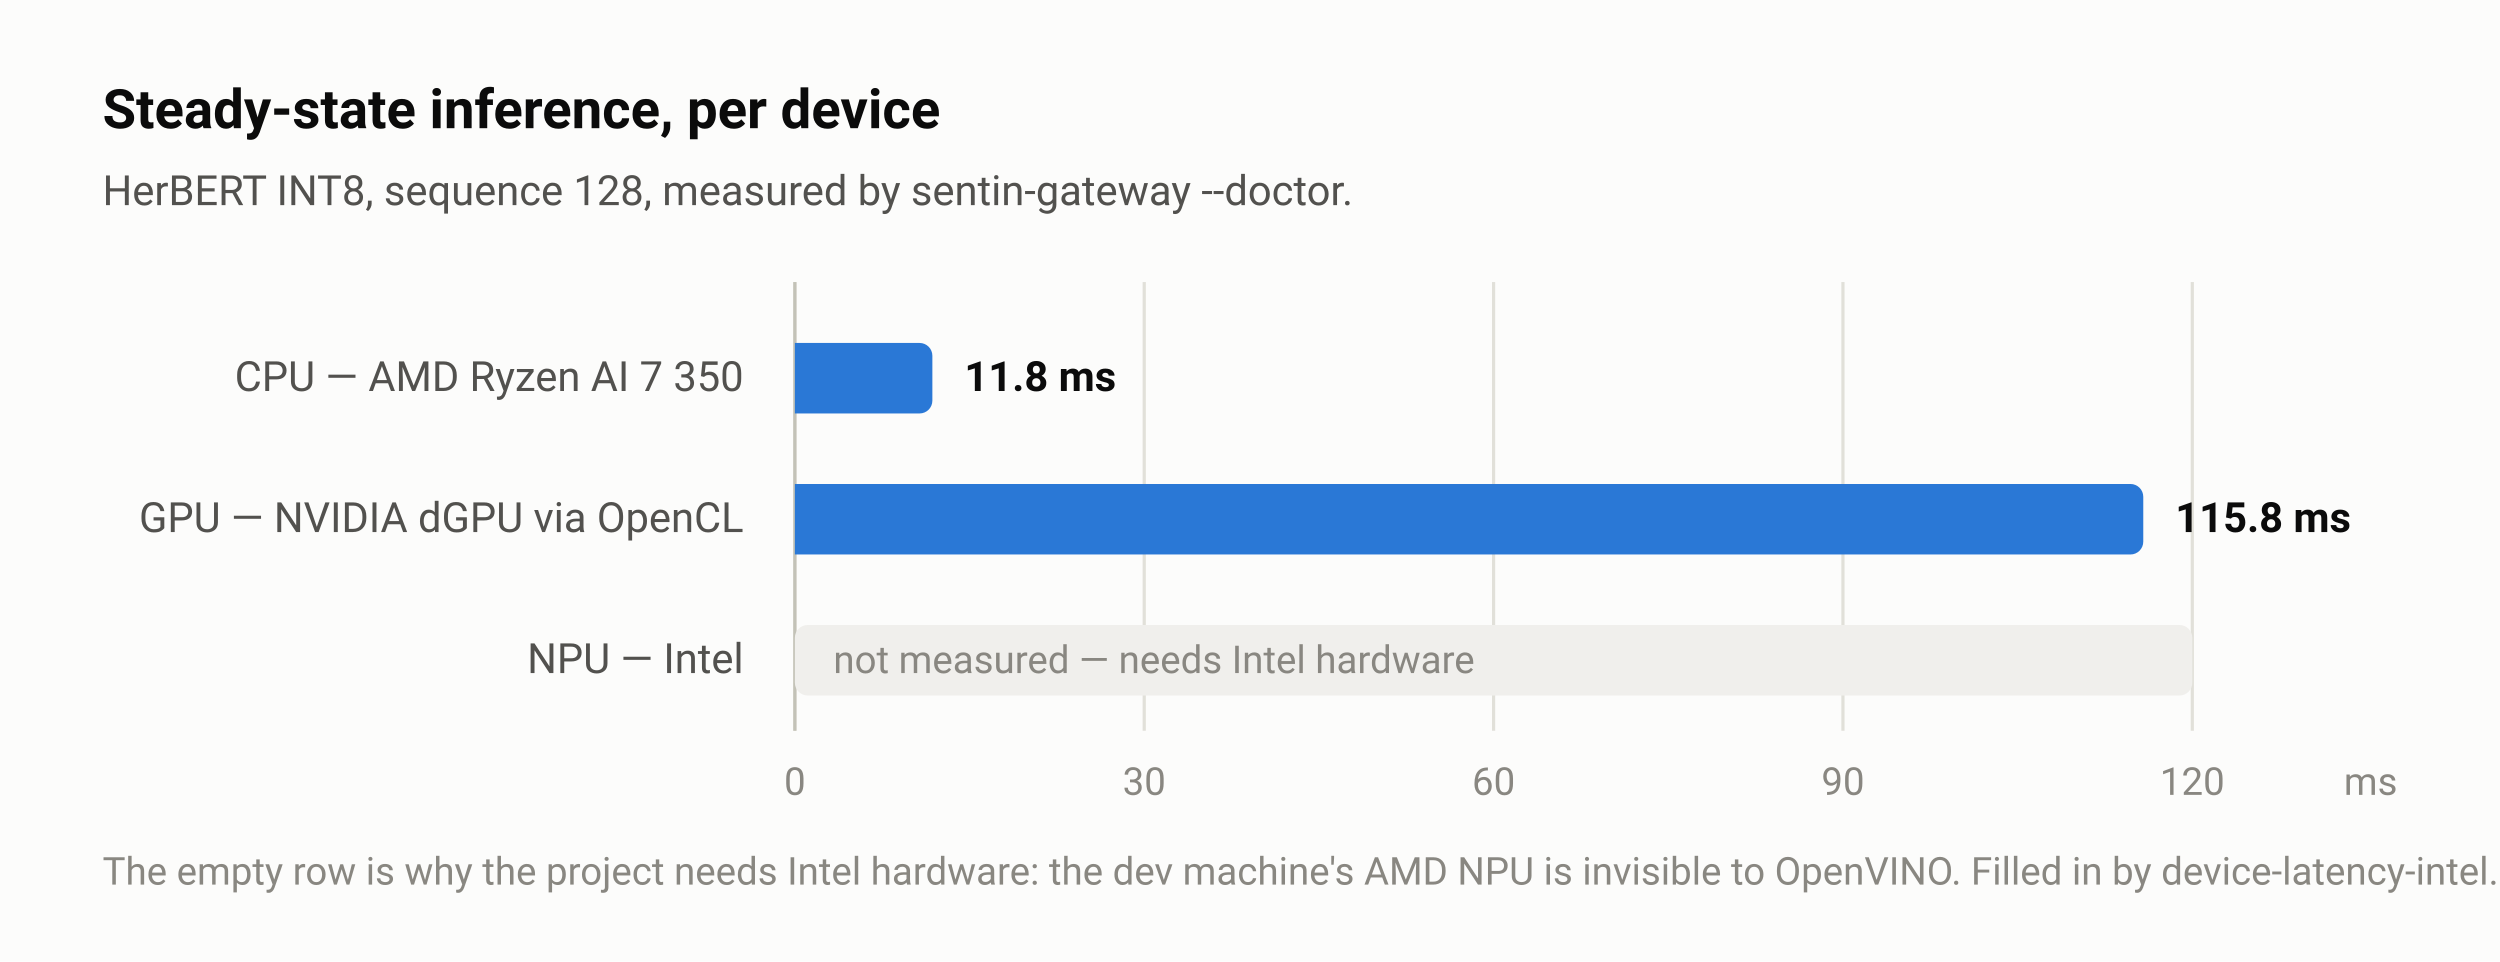
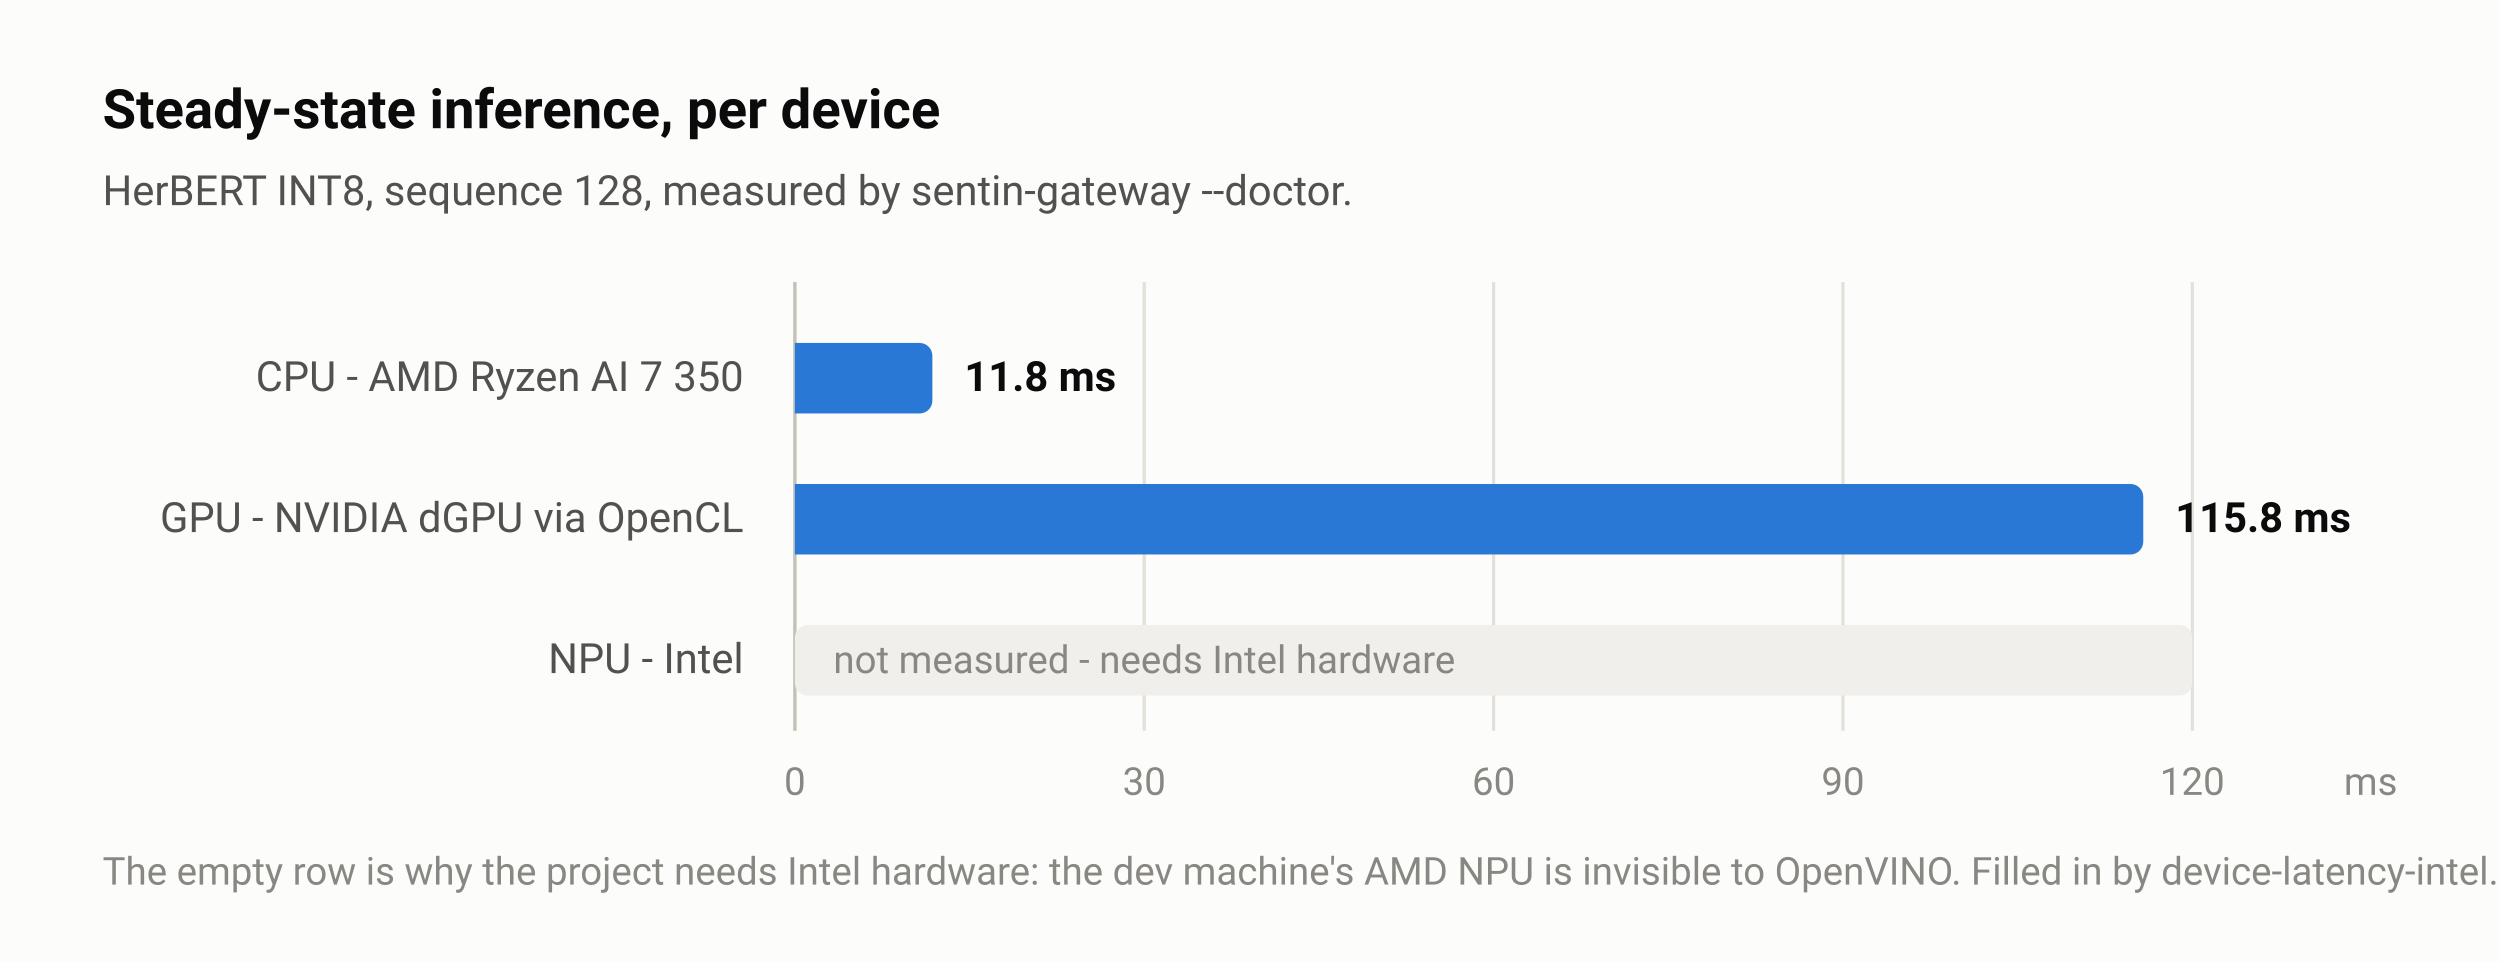
<svg xmlns="http://www.w3.org/2000/svg" viewBox="0 0 780 300" width="780" height="300" role="img" aria-label="Steady-state inference, per device">
  <rect width="780" height="300" fill="#fcfcfb" />
  <text x="32.0" y="40.0" font-family="system-ui, -apple-system, 'Segoe UI', Roboto, Helvetica, Arial, sans-serif" font-size="17" font-weight="650" fill="#0b0b0b" text-anchor="start">Steady-state inference, per device</text>
  <text x="32.0" y="64.0" font-family="system-ui, -apple-system, 'Segoe UI', Roboto, Helvetica, Arial, sans-serif" font-size="13" font-weight="400" fill="#52514e" text-anchor="start">HerBERT INT8, sequence 128, measured by sentin-gateway --doctor.</text>
  <line x1="248.0" y1="88.0" x2="248.0" y2="228.0" stroke="#e1e0d9" stroke-width="1" />
  <text x="248.0" y="248.0" font-family="system-ui, -apple-system, 'Segoe UI', Roboto, Helvetica, Arial, sans-serif" font-size="12" font-weight="400" fill="#898781" text-anchor="middle">0</text>
  <line x1="357.0" y1="88.0" x2="357.0" y2="228.0" stroke="#e1e0d9" stroke-width="1" />
  <text x="357.0" y="248.0" font-family="system-ui, -apple-system, 'Segoe UI', Roboto, Helvetica, Arial, sans-serif" font-size="12" font-weight="400" fill="#898781" text-anchor="middle">30</text>
  <line x1="466.0" y1="88.0" x2="466.0" y2="228.0" stroke="#e1e0d9" stroke-width="1" />
  <text x="466.0" y="248.0" font-family="system-ui, -apple-system, 'Segoe UI', Roboto, Helvetica, Arial, sans-serif" font-size="12" font-weight="400" fill="#898781" text-anchor="middle">60</text>
  <line x1="575.0" y1="88.0" x2="575.0" y2="228.0" stroke="#e1e0d9" stroke-width="1" />
  <text x="575.0" y="248.0" font-family="system-ui, -apple-system, 'Segoe UI', Roboto, Helvetica, Arial, sans-serif" font-size="12" font-weight="400" fill="#898781" text-anchor="middle">90</text>
  <line x1="684.0" y1="88.0" x2="684.0" y2="228.0" stroke="#e1e0d9" stroke-width="1" />
  <text x="684.0" y="248.0" font-family="system-ui, -apple-system, 'Segoe UI', Roboto, Helvetica, Arial, sans-serif" font-size="12" font-weight="400" fill="#898781" text-anchor="middle">120</text>
  <line x1="248.0" y1="88.0" x2="248.0" y2="228.0" stroke="#c3c2b7" stroke-width="1" />
  <text x="748.0" y="248.0" font-family="system-ui, -apple-system, 'Segoe UI', Roboto, Helvetica, Arial, sans-serif" font-size="12" font-weight="400" fill="#898781" text-anchor="end">ms</text>
-   <text x="232.0" y="122.0" font-family="system-ui, -apple-system, 'Segoe UI', Roboto, Helvetica, Arial, sans-serif" font-size="13" font-weight="400" fill="#52514e" text-anchor="end">CPU — AMD Ryzen AI 7 350</text>
+   <text x="232.0" y="122.0" font-family="system-ui, -apple-system, 'Segoe UI', Roboto, Helvetica, Arial, sans-serif" font-size="13" font-weight="400" fill="#52514e" text-anchor="end">CPU - AMD Ryzen AI 7 350</text>
  <g fill="#2a78d6">
    <path d="M 248.0 107.0 H 286.9 A 4 4 0 0 1 290.9 111.0 V 125.0 A 4 4 0 0 1 286.9 129.0 H 248.0 Z" />
  </g>
  <text x="300.9" y="122.0" font-family="system-ui, -apple-system, 'Segoe UI', Roboto, Helvetica, Arial, sans-serif" font-size="13" font-weight="650" fill="#0b0b0b" text-anchor="start">11.8 ms</text>
-   <text x="232.0" y="166.0" font-family="system-ui, -apple-system, 'Segoe UI', Roboto, Helvetica, Arial, sans-serif" font-size="13" font-weight="400" fill="#52514e" text-anchor="end">GPU — NVIDIA dGPU via OpenCL</text>
+   <text x="232.0" y="166.0" font-family="system-ui, -apple-system, 'Segoe UI', Roboto, Helvetica, Arial, sans-serif" font-size="13" font-weight="400" fill="#52514e" text-anchor="end">GPU - NVIDIA dGPU via OpenCL</text>
  <g fill="#2a78d6">
    <path d="M 248.0 151.0 H 664.7 A 4 4 0 0 1 668.7 155.0 V 169.0 A 4 4 0 0 1 664.7 173.0 H 248.0 Z" />
  </g>
  <text x="678.7" y="166.0" font-family="system-ui, -apple-system, 'Segoe UI', Roboto, Helvetica, Arial, sans-serif" font-size="13" font-weight="650" fill="#0b0b0b" text-anchor="start">115.8 ms</text>
-   <text x="232.0" y="210.0" font-family="system-ui, -apple-system, 'Segoe UI', Roboto, Helvetica, Arial, sans-serif" font-size="13" font-weight="400" fill="#52514e" text-anchor="end">NPU — Intel</text>
+   <text x="232.0" y="210.0" font-family="system-ui, -apple-system, 'Segoe UI', Roboto, Helvetica, Arial, sans-serif" font-size="13" font-weight="400" fill="#52514e" text-anchor="end">NPU - Intel</text>
  <rect x="248.0" y="195.0" width="436.0" height="22" rx="4" fill="#f0efec" />
-   <text x="260.0" y="210.0" font-family="system-ui, -apple-system, 'Segoe UI', Roboto, Helvetica, Arial, sans-serif" font-size="12" font-weight="400" fill="#898781" text-anchor="start">not measured — needs Intel hardware</text>
+   <text x="260.0" y="210.0" font-family="system-ui, -apple-system, 'Segoe UI', Roboto, Helvetica, Arial, sans-serif" font-size="12" font-weight="400" fill="#898781" text-anchor="start">not measured - needs Intel hardware</text>
  <text x="32.0" y="276.0" font-family="system-ui, -apple-system, 'Segoe UI', Roboto, Helvetica, Arial, sans-serif" font-size="12" font-weight="400" fill="#898781" text-anchor="start">The empty row is why the project needs Intel hardware: the dev machine's AMD NPU is invisible to OpenVINO. Filled in by device-latency-intel.</text>
</svg>
